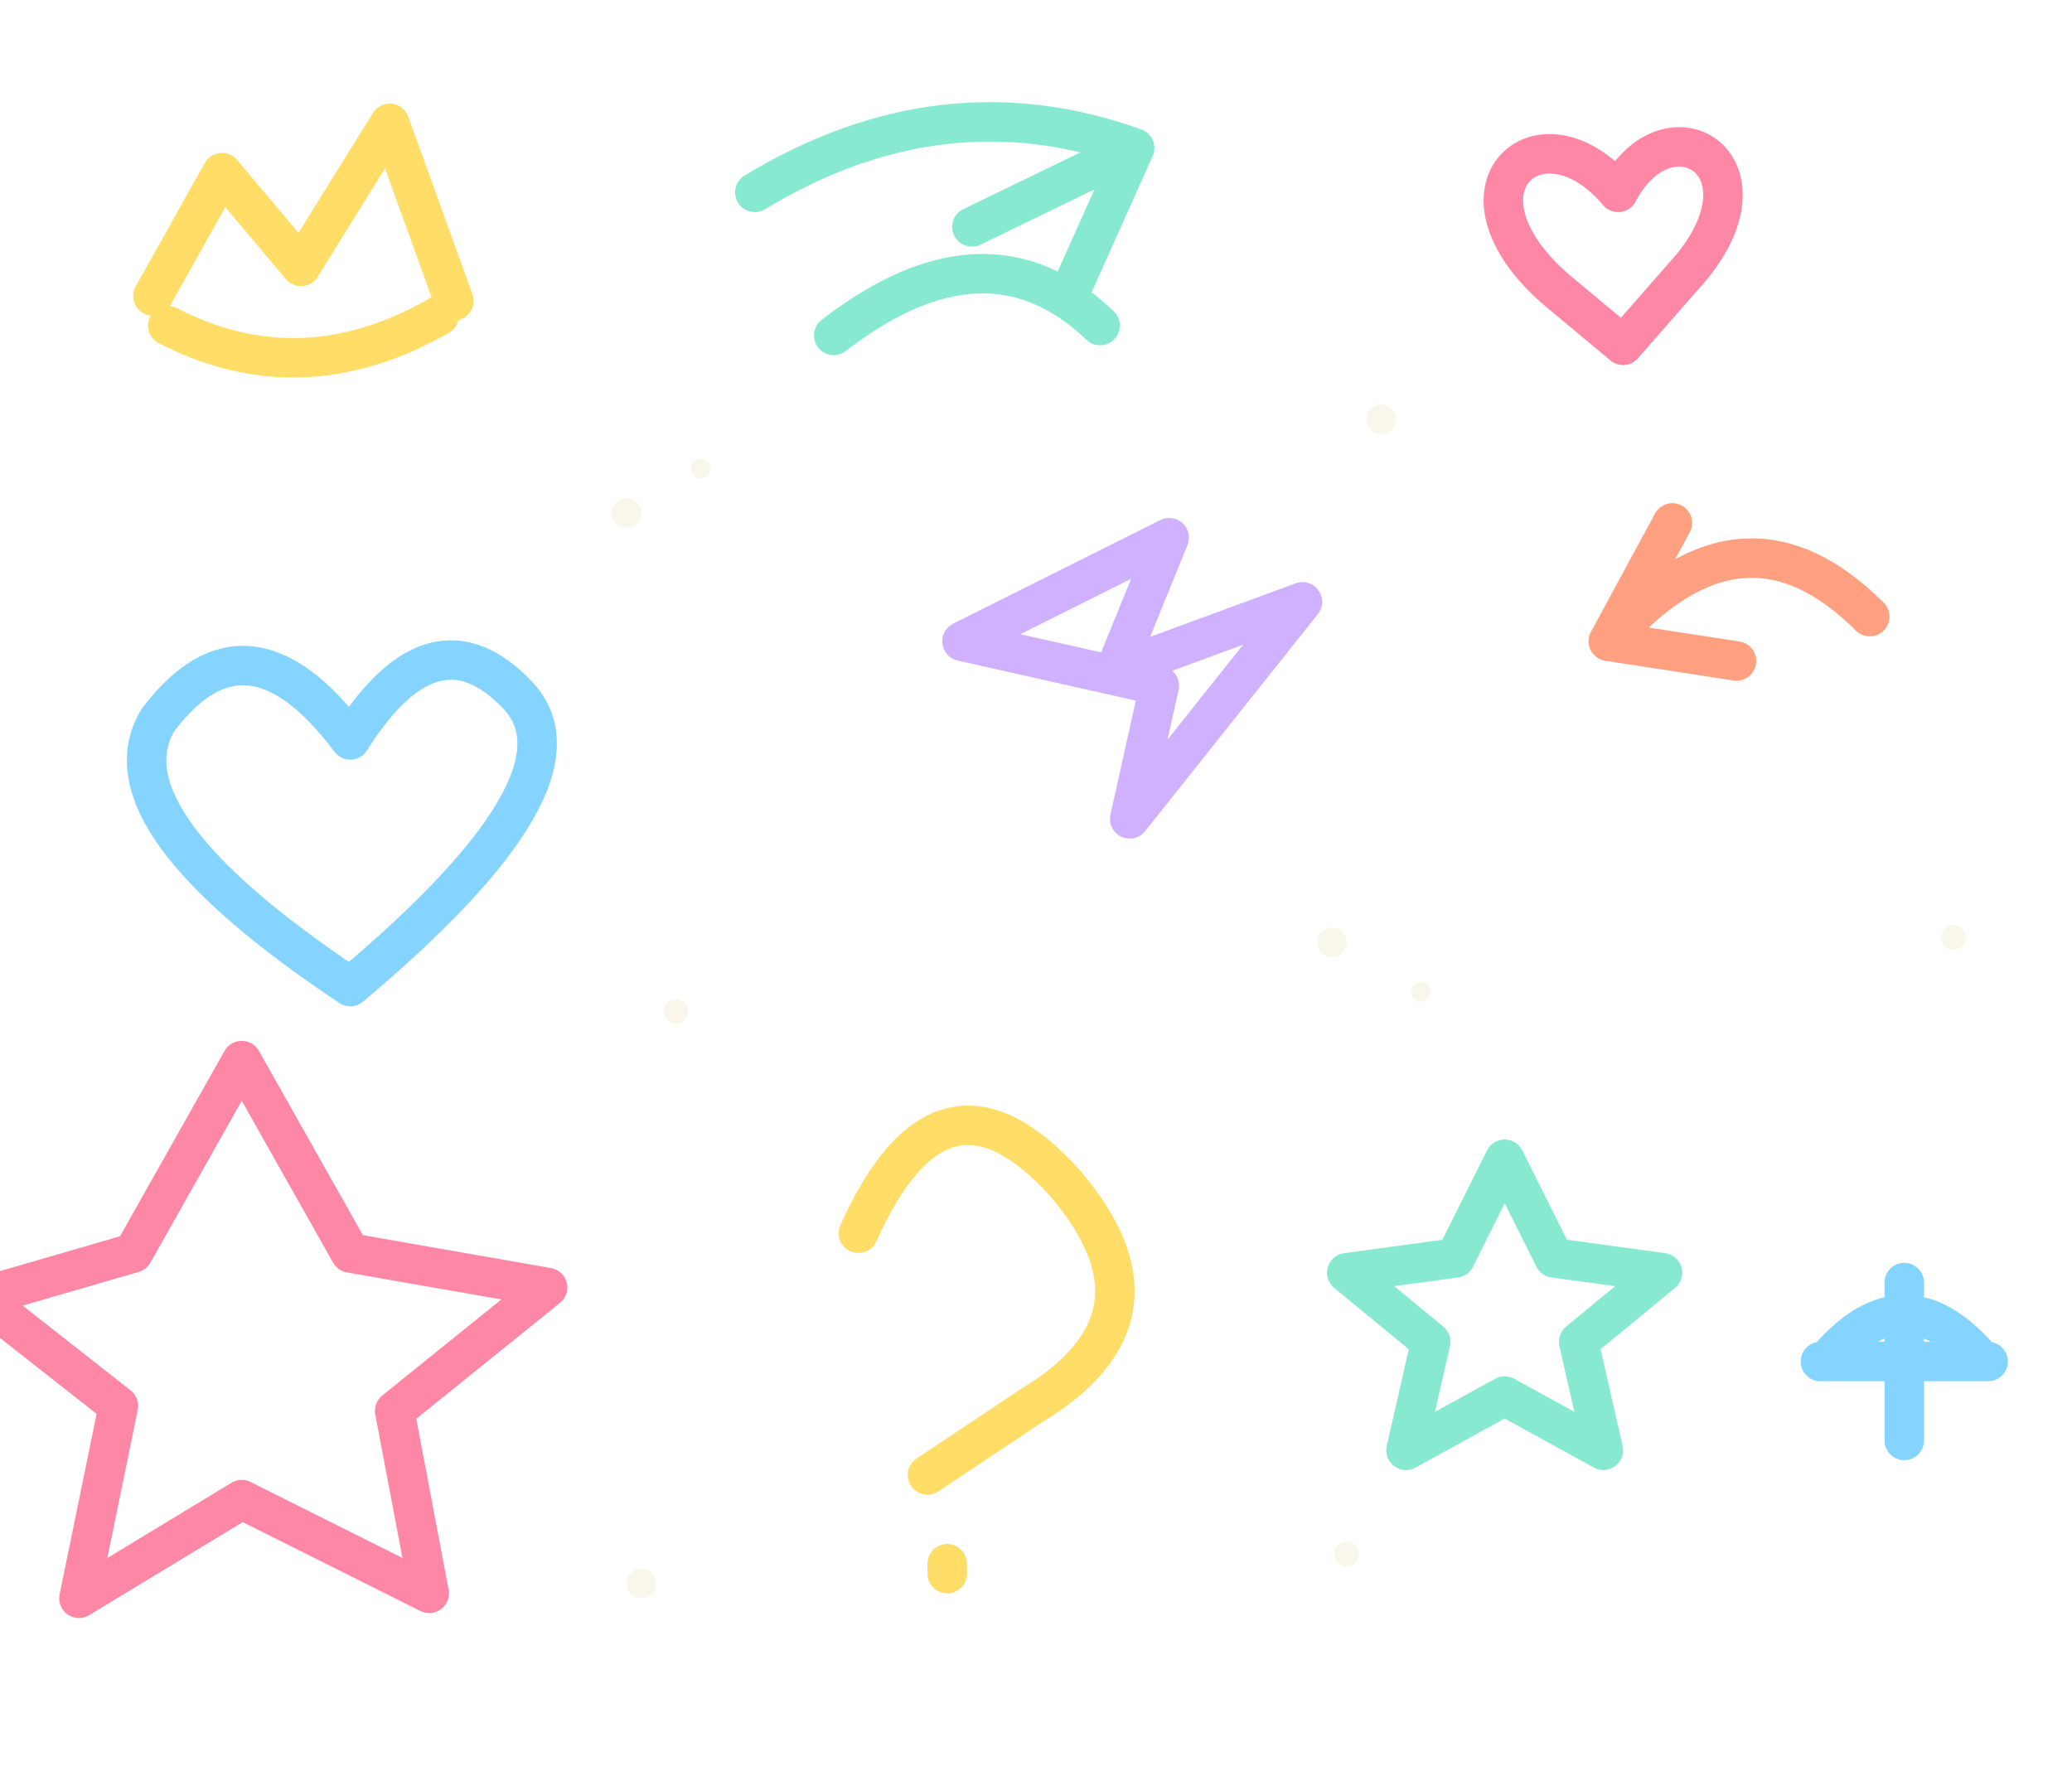
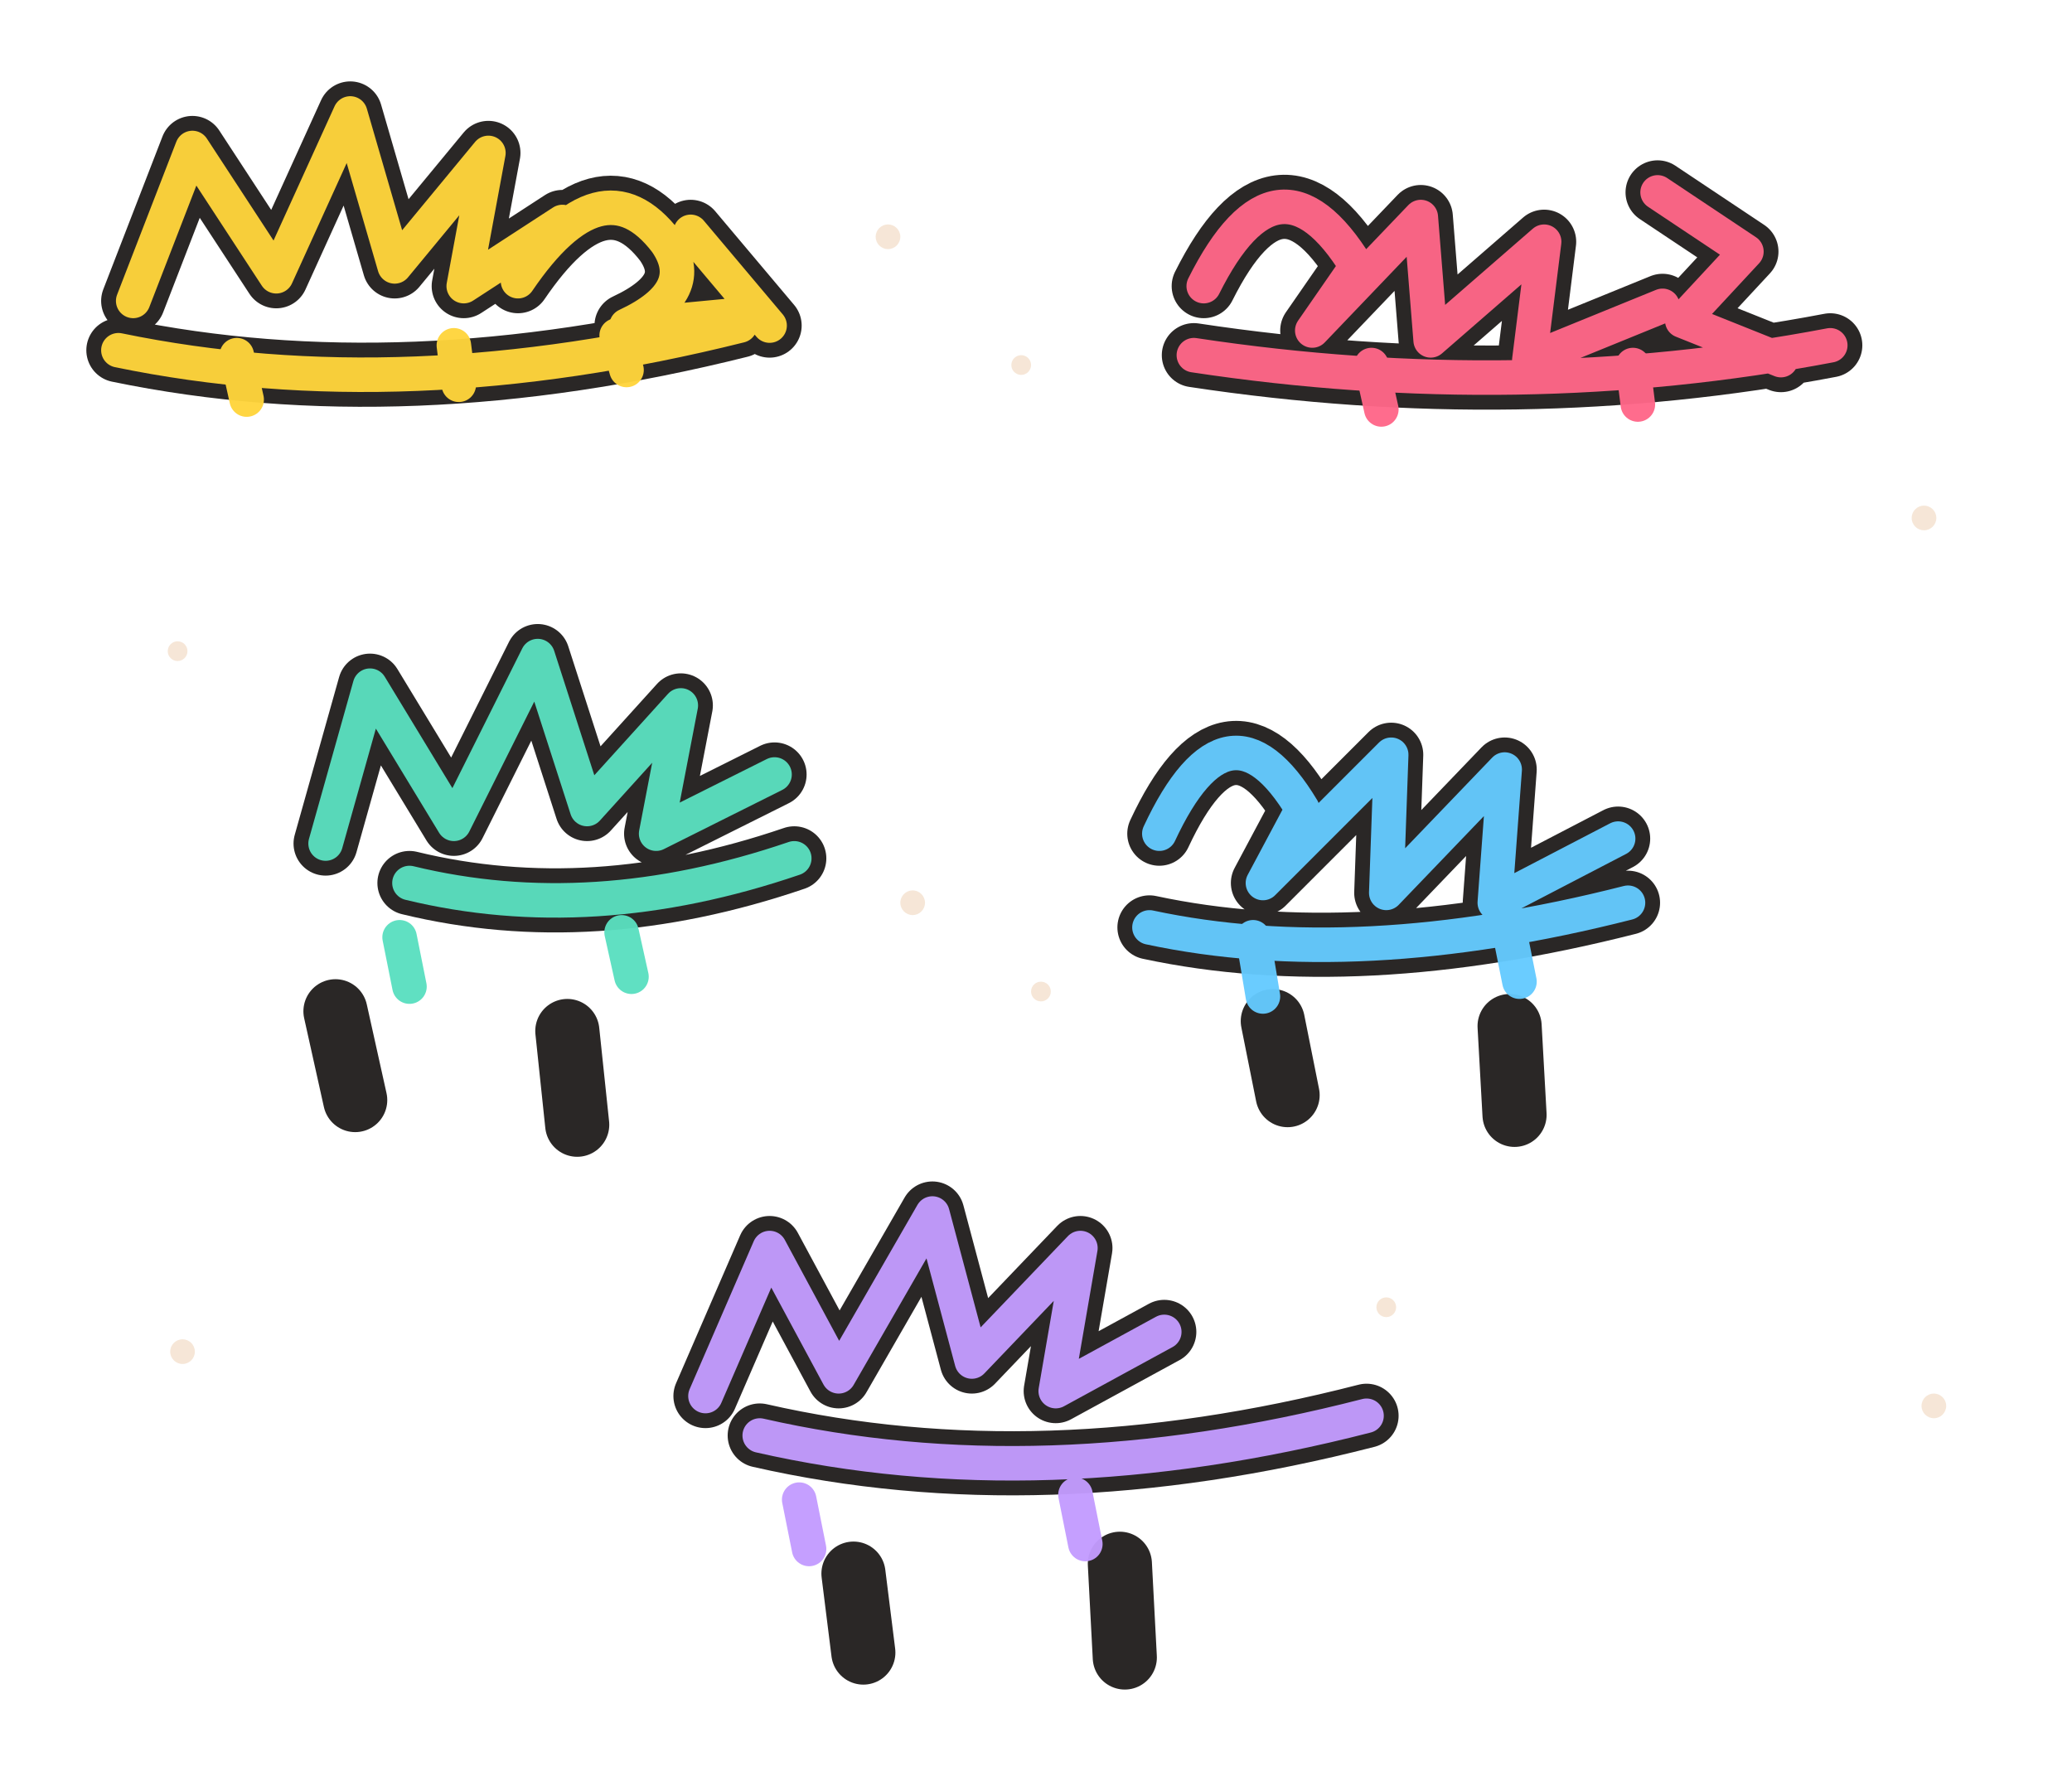
<svg xmlns="http://www.w3.org/2000/svg" width="420" height="360" viewBox="0 0 420 360">
-   <g fill="none" stroke-linecap="round" stroke-linejoin="round" stroke-width="8" opacity=".78">
-     <path stroke="#ffd43b" d="M31 60l14-25 16 19 18-29 13 36M34 66q27 14 55-2" />
-     <path stroke="#66e3c4" d="M153 39q38-23 77-9l-33 16m33-16-13 29M169 68q31-24 54-2" />
-     <path stroke="#ff658d" d="M328 39c-16-19-37 0-11 21l12 10 14-16c17-21-5-34-15-15z" />
-     <path stroke="#62c8ff" d="M71 150q-21-28-39-4-12 20 39 54 50-42 34-59-17-18-34 9z" />
-     <path stroke="#c39bff" d="M195 130l42-21-11 27 38-14-35 44 6-27z" />
-     <path stroke="#ff875c" d="M326 130q27-31 53-5m-53 5 13-24m-13 24 26 4" />
-     <path stroke="#ff658d" d="M27 254l22-39 22 39 40 7-31 25 7 37-38-19-33 20 8-39-28-22z" />
-     <path stroke="#ffd43b" d="M174 250q17-38 42-10 23 27-7 45l-21 14m4 18v2" />
-     <path stroke="#66e3c4" d="M305 235l10 20 22 3-17 14 5 22-20-11-20 11 5-22-17-14 22-3z" />
-     <path stroke="#62c8ff" d="M371 275q15-17 30 0m-15-15v32m-17-16h34" />
+   <g fill="none" stroke="#181513" stroke-width="13" stroke-linecap="round" stroke-linejoin="round" opacity=".92">
+     <path d="M27 61l12-31 17 26 15-33 9 31 19-23-5 27 20-13M105 57q17-25 30-8 7 10-8 17l21-2m-8-17 16 19M24 71q58 12 126-5" />
+     <path d="M244 58q15-30 31-4l-9 13 22-23 2 25 23-20-3 24 27-11m-1-23 18 12-13 14 20 8M242 72q66 10 129-2" />
+     <path d="M66 171l9-32 17 28 17-34 10 31 19-21-5 26 24-12m-74 22q37 9 78-5M68 205l4 18m43-14 2 19" />
+     <path d="M235 169q14-30 29-5l-8 15 26-26-1 28 24-25-2 27 25-13m-95 18q42 9 97-5M258 207l3 15m45-14 1 18" />
+     <path d="M143 283l13-30 14 26 19-33 8 30 22-23-5 29 22-12m-82 21q57 13 123-4M173 319l2 16m52-18 1 19" />
  </g>
-   <g fill="#f4f0dc" opacity=".55">
-     <circle cx="127" cy="104" r="3" />
-     <circle cx="142" cy="95" r="2" />
-     <circle cx="280" cy="85" r="3" />
-     <circle cx="137" cy="205" r="2.5" />
-     <circle cx="270" cy="191" r="3" />
-     <circle cx="288" cy="201" r="2" />
-     <circle cx="130" cy="321" r="3" />
-     <circle cx="273" cy="315" r="2.5" />
-     <circle cx="396" cy="190" r="2.5" />
+   <g fill="none" stroke-linecap="round" stroke-linejoin="round" stroke-width="7" opacity=".96">
+     <g stroke="#ffd43b">
+       <path d="M27 61l12-31 17 26 15-33 9 31 19-23-5 27 20-13M105 57q17-25 30-8 7 10-8 17l21-2m-8-17 16 19M24 71q58 12 126-5" />
+       <path d="M48 72l2 9m42-11 1 8m32-10 2 7" />
+     </g>
+     <g stroke="#ff6688">
+       <path d="M244 58q15-30 31-4l-9 13 22-23 2 25 23-20-3 24 27-11m-1-23 18 12-13 14 20 8M242 72q66 10 129-2" />
+       <path d="M278 74l2 9m51-9 1 8" />
+     </g>
+     <g stroke="#59dfc0">
+       <path d="M66 171l9-32 17 28 17-34 10 31 19-21-5 26 24-12m-74 22q37 9 78-5" />
+       <path d="M81 190l2 10m43-11 2 9" />
+     </g>
+     <g stroke="#64caff">
+       <path d="M235 169q14-30 29-5l-8 15 26-26-1 28 24-25-2 27 25-13m-95 18q42 9 97-5" />
+       <path d="M254 190l2 12m50-13 2 10" />
+     </g>
+     <g stroke="#c39bff">
+       <path d="M143 283l13-30 14 26 19-33 8 30 22-23-5 29 22-12m-82 21q57 13 123-4" />
+       <path d="M162 304l2 10m54-11 2 10" />
+     </g>
+   </g>
+   <g fill="#f2ddc8" opacity=".72">
+     <circle cx="180" cy="48" r="2.5" />
+     <circle cx="207" cy="74" r="2" />
+     <circle cx="390" cy="105" r="2.5" />
+     <circle cx="36" cy="132" r="2" />
+     <circle cx="185" cy="183" r="2.5" />
+     <circle cx="211" cy="201" r="2" />
+     <circle cx="37" cy="274" r="2.5" />
+     <circle cx="281" cy="265" r="2" />
+     <circle cx="392" cy="285" r="2.5" />
  </g>
</svg>
